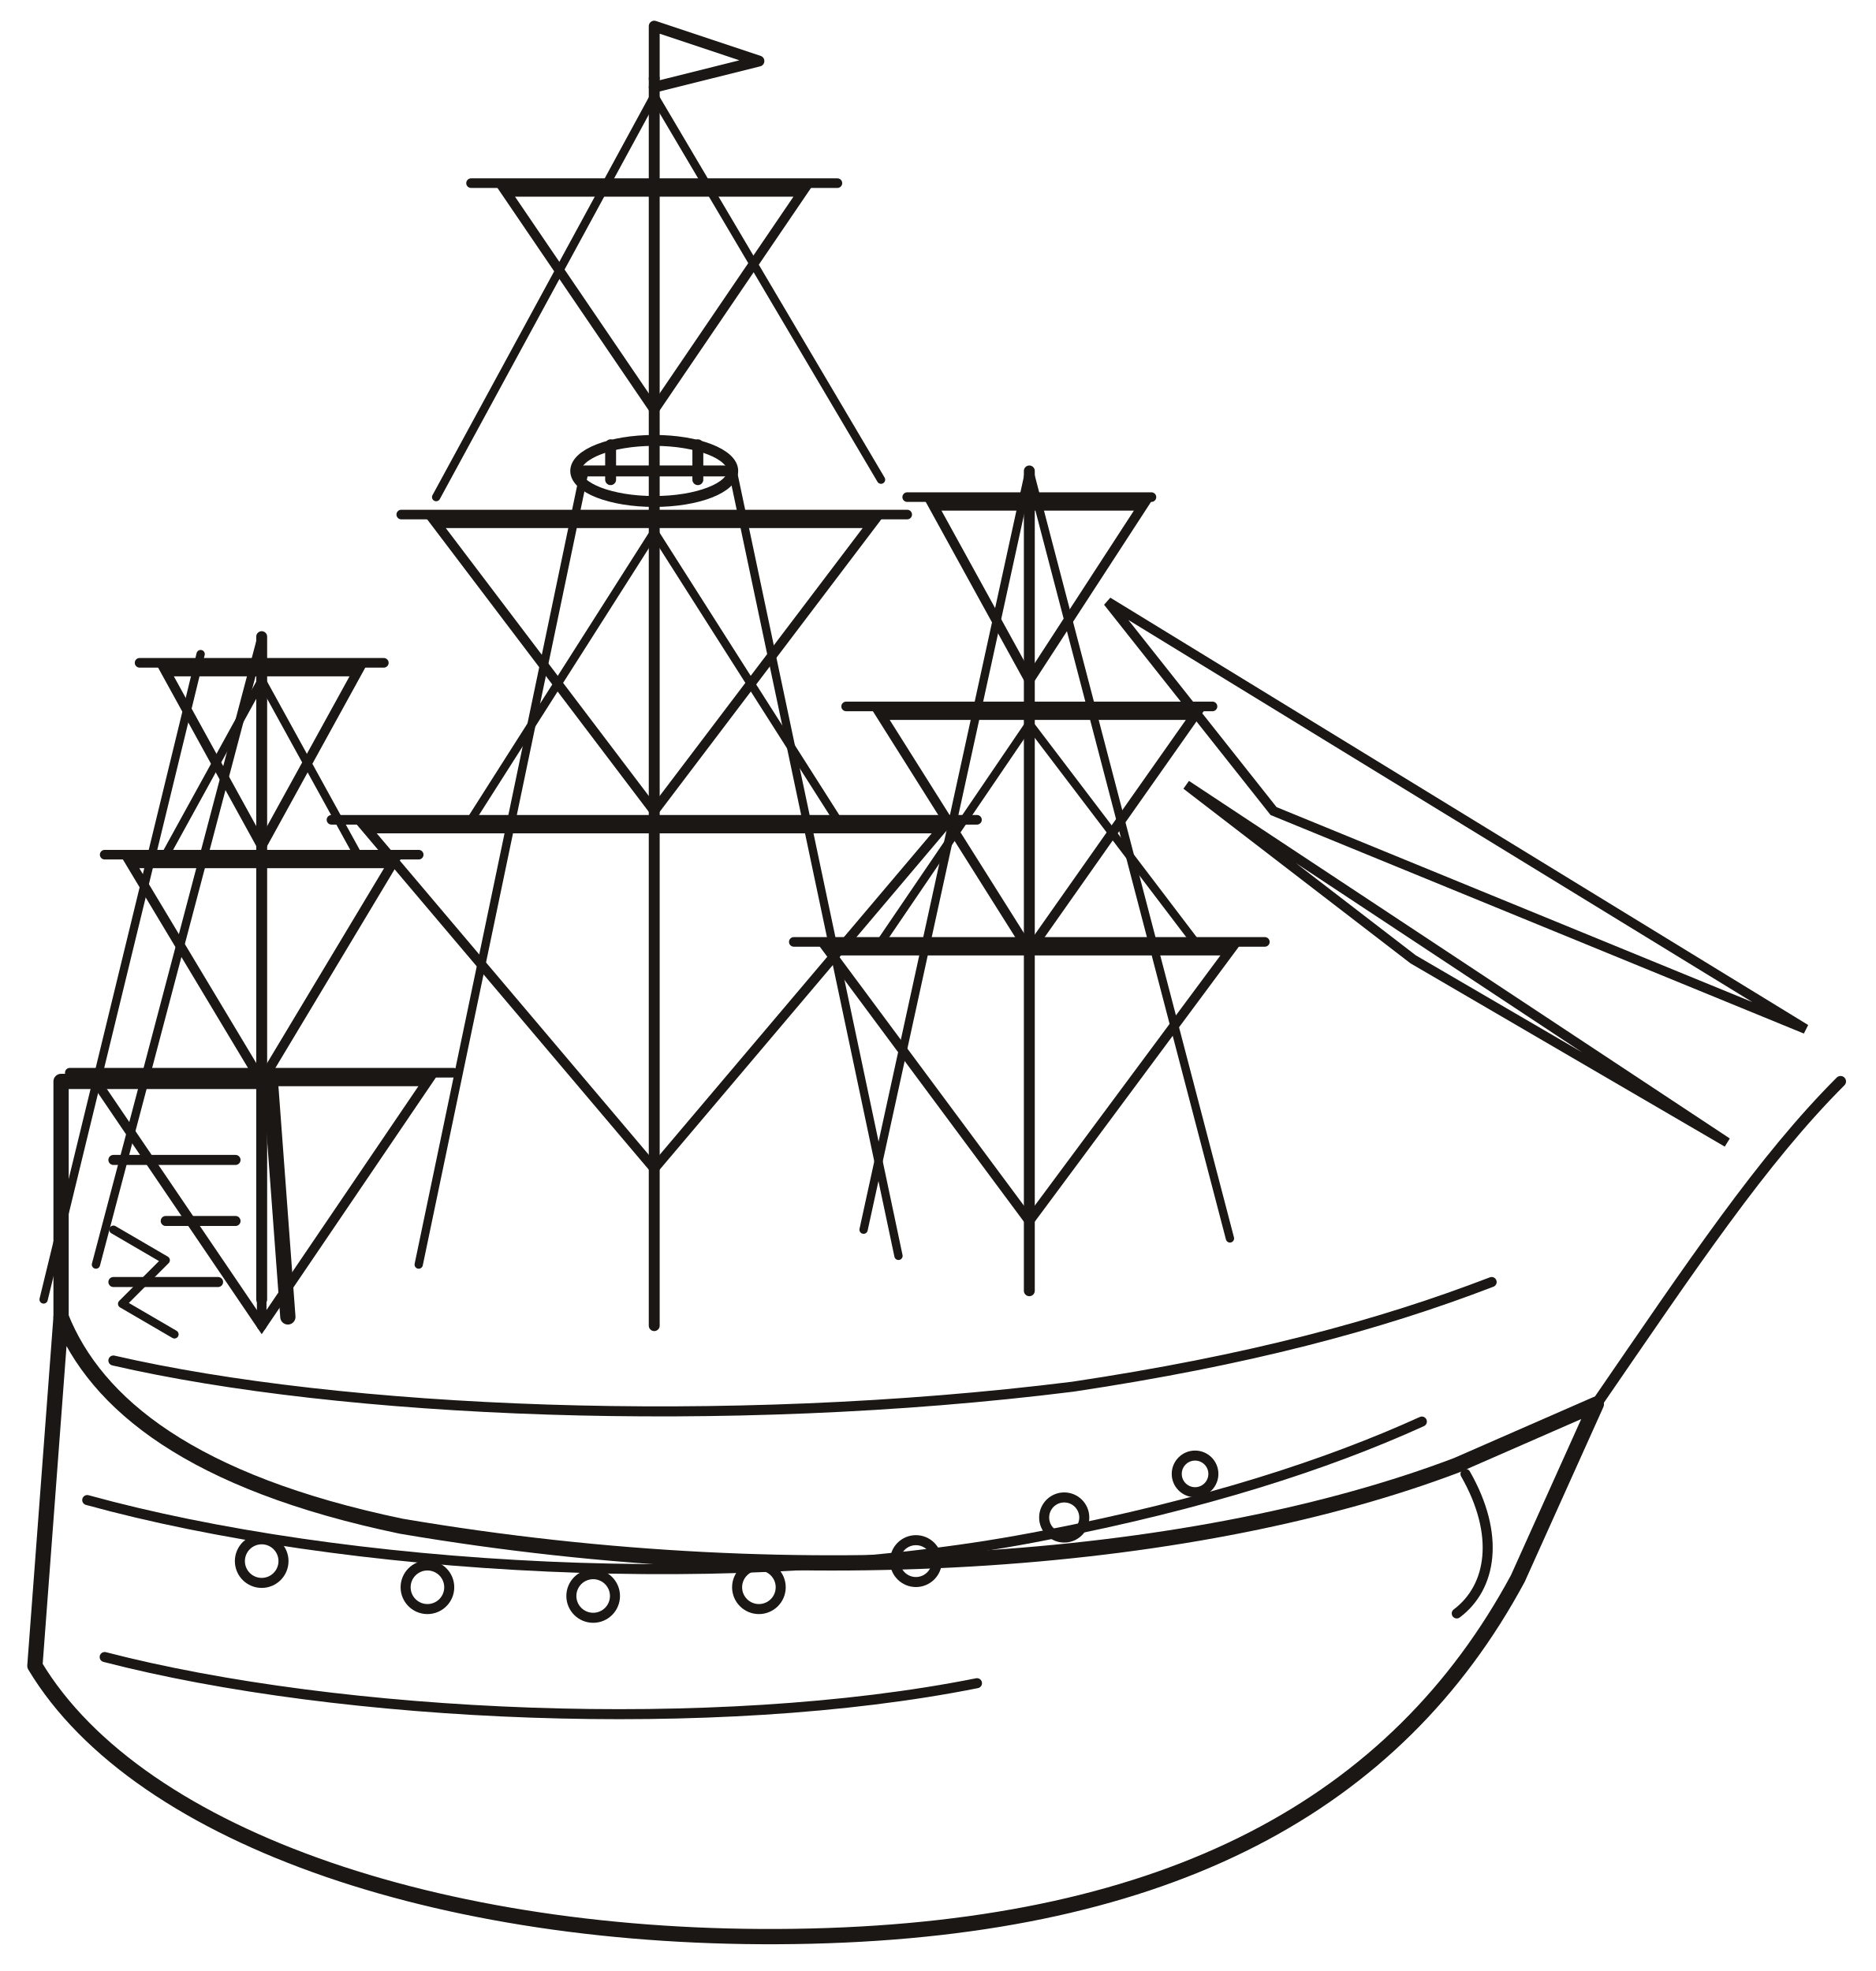
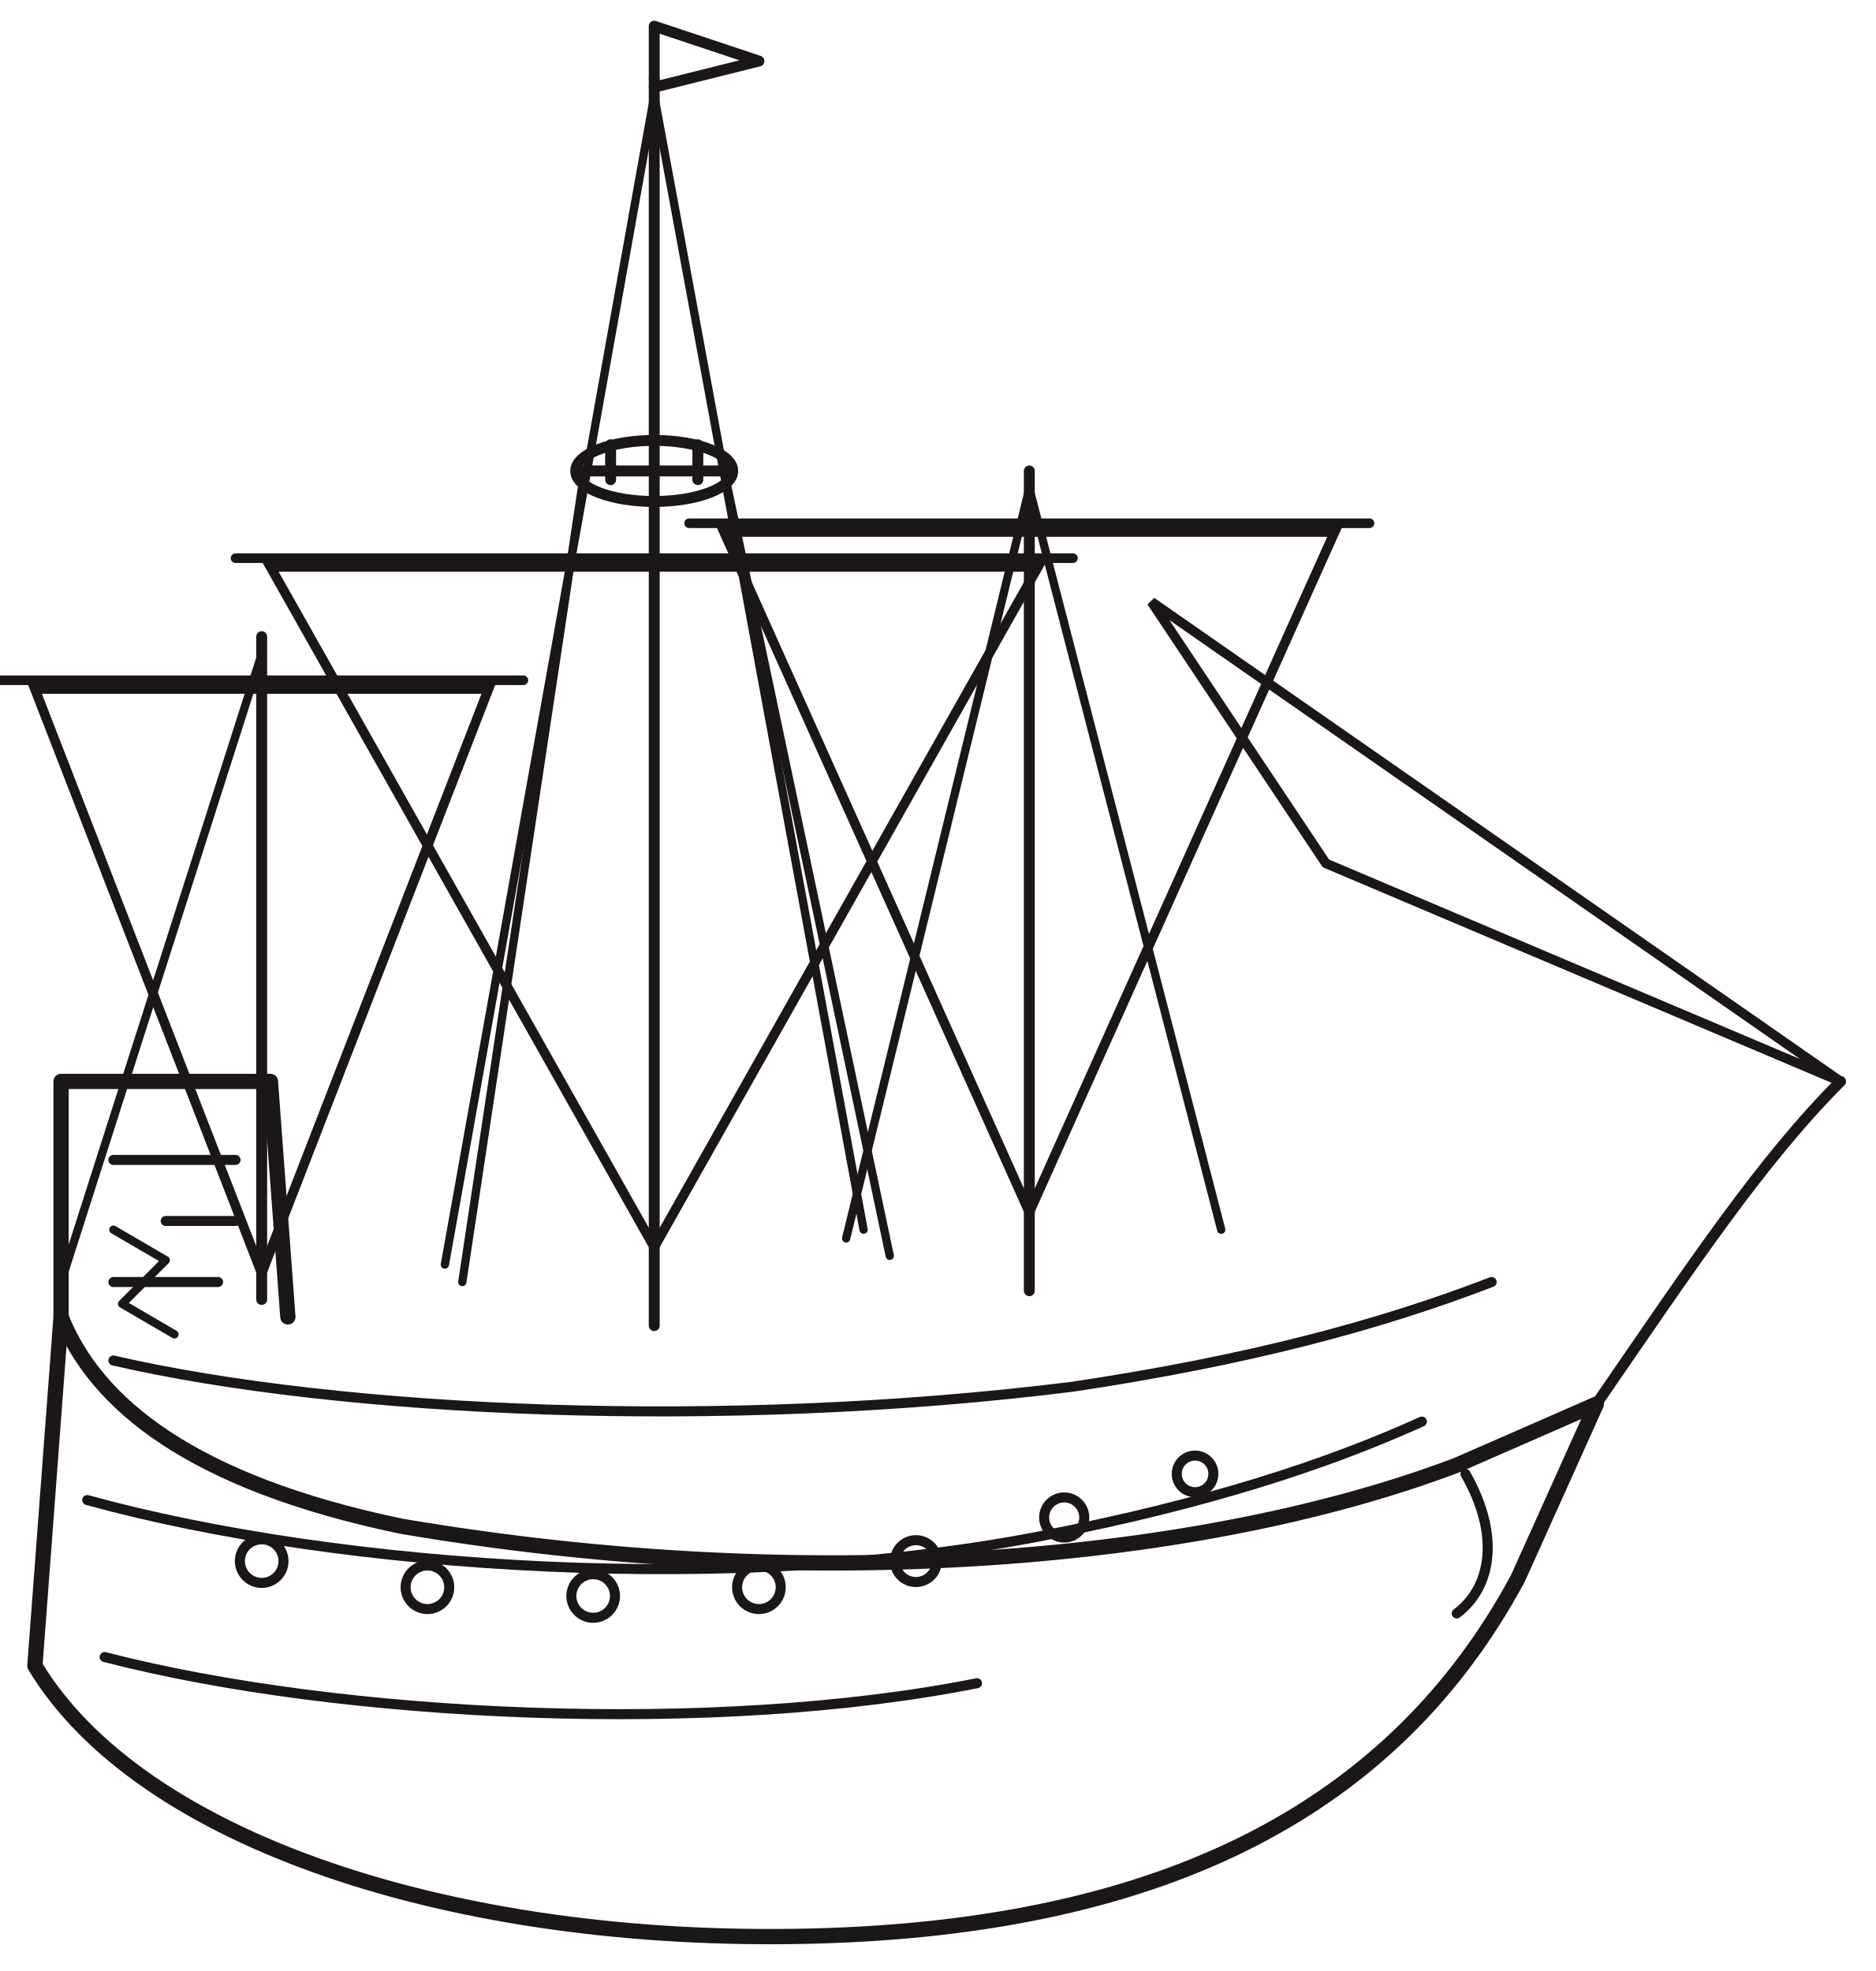
<svg xmlns="http://www.w3.org/2000/svg" viewBox="64 10 430 452" fill="none" stroke="#1a1714" stroke-linecap="round" stroke-linejoin="round">
  <g stroke-width="3.5">
    <path d="M78 312V258h48l4 54" />
    <path d="M78 312L72 392C96 432 168 456 250 454C332 452 384 424 412 372L430 332L398 346C340 368 250 376 156 360C108 350 86 332 78 312Z" />
  </g>
  <g stroke-width="2.3">
    <path d="M90 322c52 12 140 16 220 6 40-6 70-14 96-24" />
    <path d="M84 354c58 16 150 22 220 8 36-7 64-16 86-26" />
    <path d="M88 390c54 14 140 18 200 6" />
    <path d="M90 276h28M102 290h16M90 304h24" />
    <path d="M400 348c8 14 6 26-2 32" />
    <circle cx="124" cy="368" r="5" />
    <circle cx="162" cy="374" r="5" />
    <circle cx="200" cy="376" r="5" />
    <circle cx="238" cy="374" r="5" />
    <circle cx="274" cy="368" r="4.8" />
    <circle cx="308" cy="358" r="4.6" />
    <circle cx="338" cy="348" r="4.2" />
  </g>
  <g stroke-width="2.5">
    <path d="M124 308V156" />
    <path d="M214 314V28" />
    <path d="M300 306V118" />
    <path d="M430 332C452 300 468 276 486 258" />
    <ellipse cx="214" cy="118" rx="18" ry="7" />
    <path d="M198 118h32M204 112v8M224 112v8" />
    <path d="M214 28V16l24 8-24 6" />
  </g>
  <g stroke-width="2.2" stroke-linejoin="miter">
-     <path d="M96 162h56" />
-     <path d="M102 164L146 164L124 204Z" />
-     <path d="M124 164v40" />
-     <path d="M88 206h72" />
-     <path d="M94 208L154 208L124 258Z" />
-     <path d="M124 208v50" />
-     <path d="M80 256h88" />
-     <path d="M86 258L162 258L124 314Z" />
-     <path d="M124 258v56" />
-     <path d="M172 52h84" />
-     <path d="M180 54L248 54L214 104Z" />
-     <path d="M214 54v50" />
-     <path d="M156 128h116" />
-     <path d="M164 130L264 130L214 196Z" />
-     <path d="M214 130v66" />
-     <path d="M140 198h148" />
-     <path d="M148 200L280 200L214 278Z" />
-     <path d="M214 200v78" />
-     <path d="M272 124h56" />
-     <path d="M278 126L326 126L300 166Z" />
-     <path d="M300 126v40" />
-     <path d="M258 172h84" />
-     <path d="M266 174L338 174L300 228Z" />
-     <path d="M300 174v54" />
-     <path d="M246 226h108" />
-     <path d="M254 228L346 228L300 290Z" />
-     <path d="M300 228v62" />
-     <path d="M318 148L478 246L356 196Z" />
-     <path d="M336 190L460 272L388 230Z" />
+     <path d="M64 166h120" />
+     <path d="M72 168L176 168L124 302Z" />
+     <path d="M118 138h192" />
+     <path d="M126 140L302 140L214 296Z" />
+     <path d="M222 130h156" />
+     <path d="M230 132L370 132L300 288Z" />
+     <path d="M328 148L486 258L368 208Z" />
  </g>
  <g stroke-width="1.9">
-     <path d="M124 156L86 300M110 160L74 308" />
-     <path d="M214 32L164 124M214 32L266 120" />
-     <path d="M300 118L262 292M300 118L346 294" />
-     <path d="M198 118L160 300M232 118L270 298" />
-     <path d="M102 206L124 166M146 206L124 166" />
-     <path d="M172 198L214 132M256 198L214 132" />
-     <path d="M266 226L300 176M338 226L300 176" />
+     <path d="M124 160L78 304" />
+     <path d="M214 32L166 300M214 32L262 292" />
+     <path d="M300 122L258 294M300 122L344 292" />
+     <path d="M198 118L170 304M230 118L268 298" />
    <path d="M90 292l12 7-10 10 12 7" />
  </g>
</svg>
